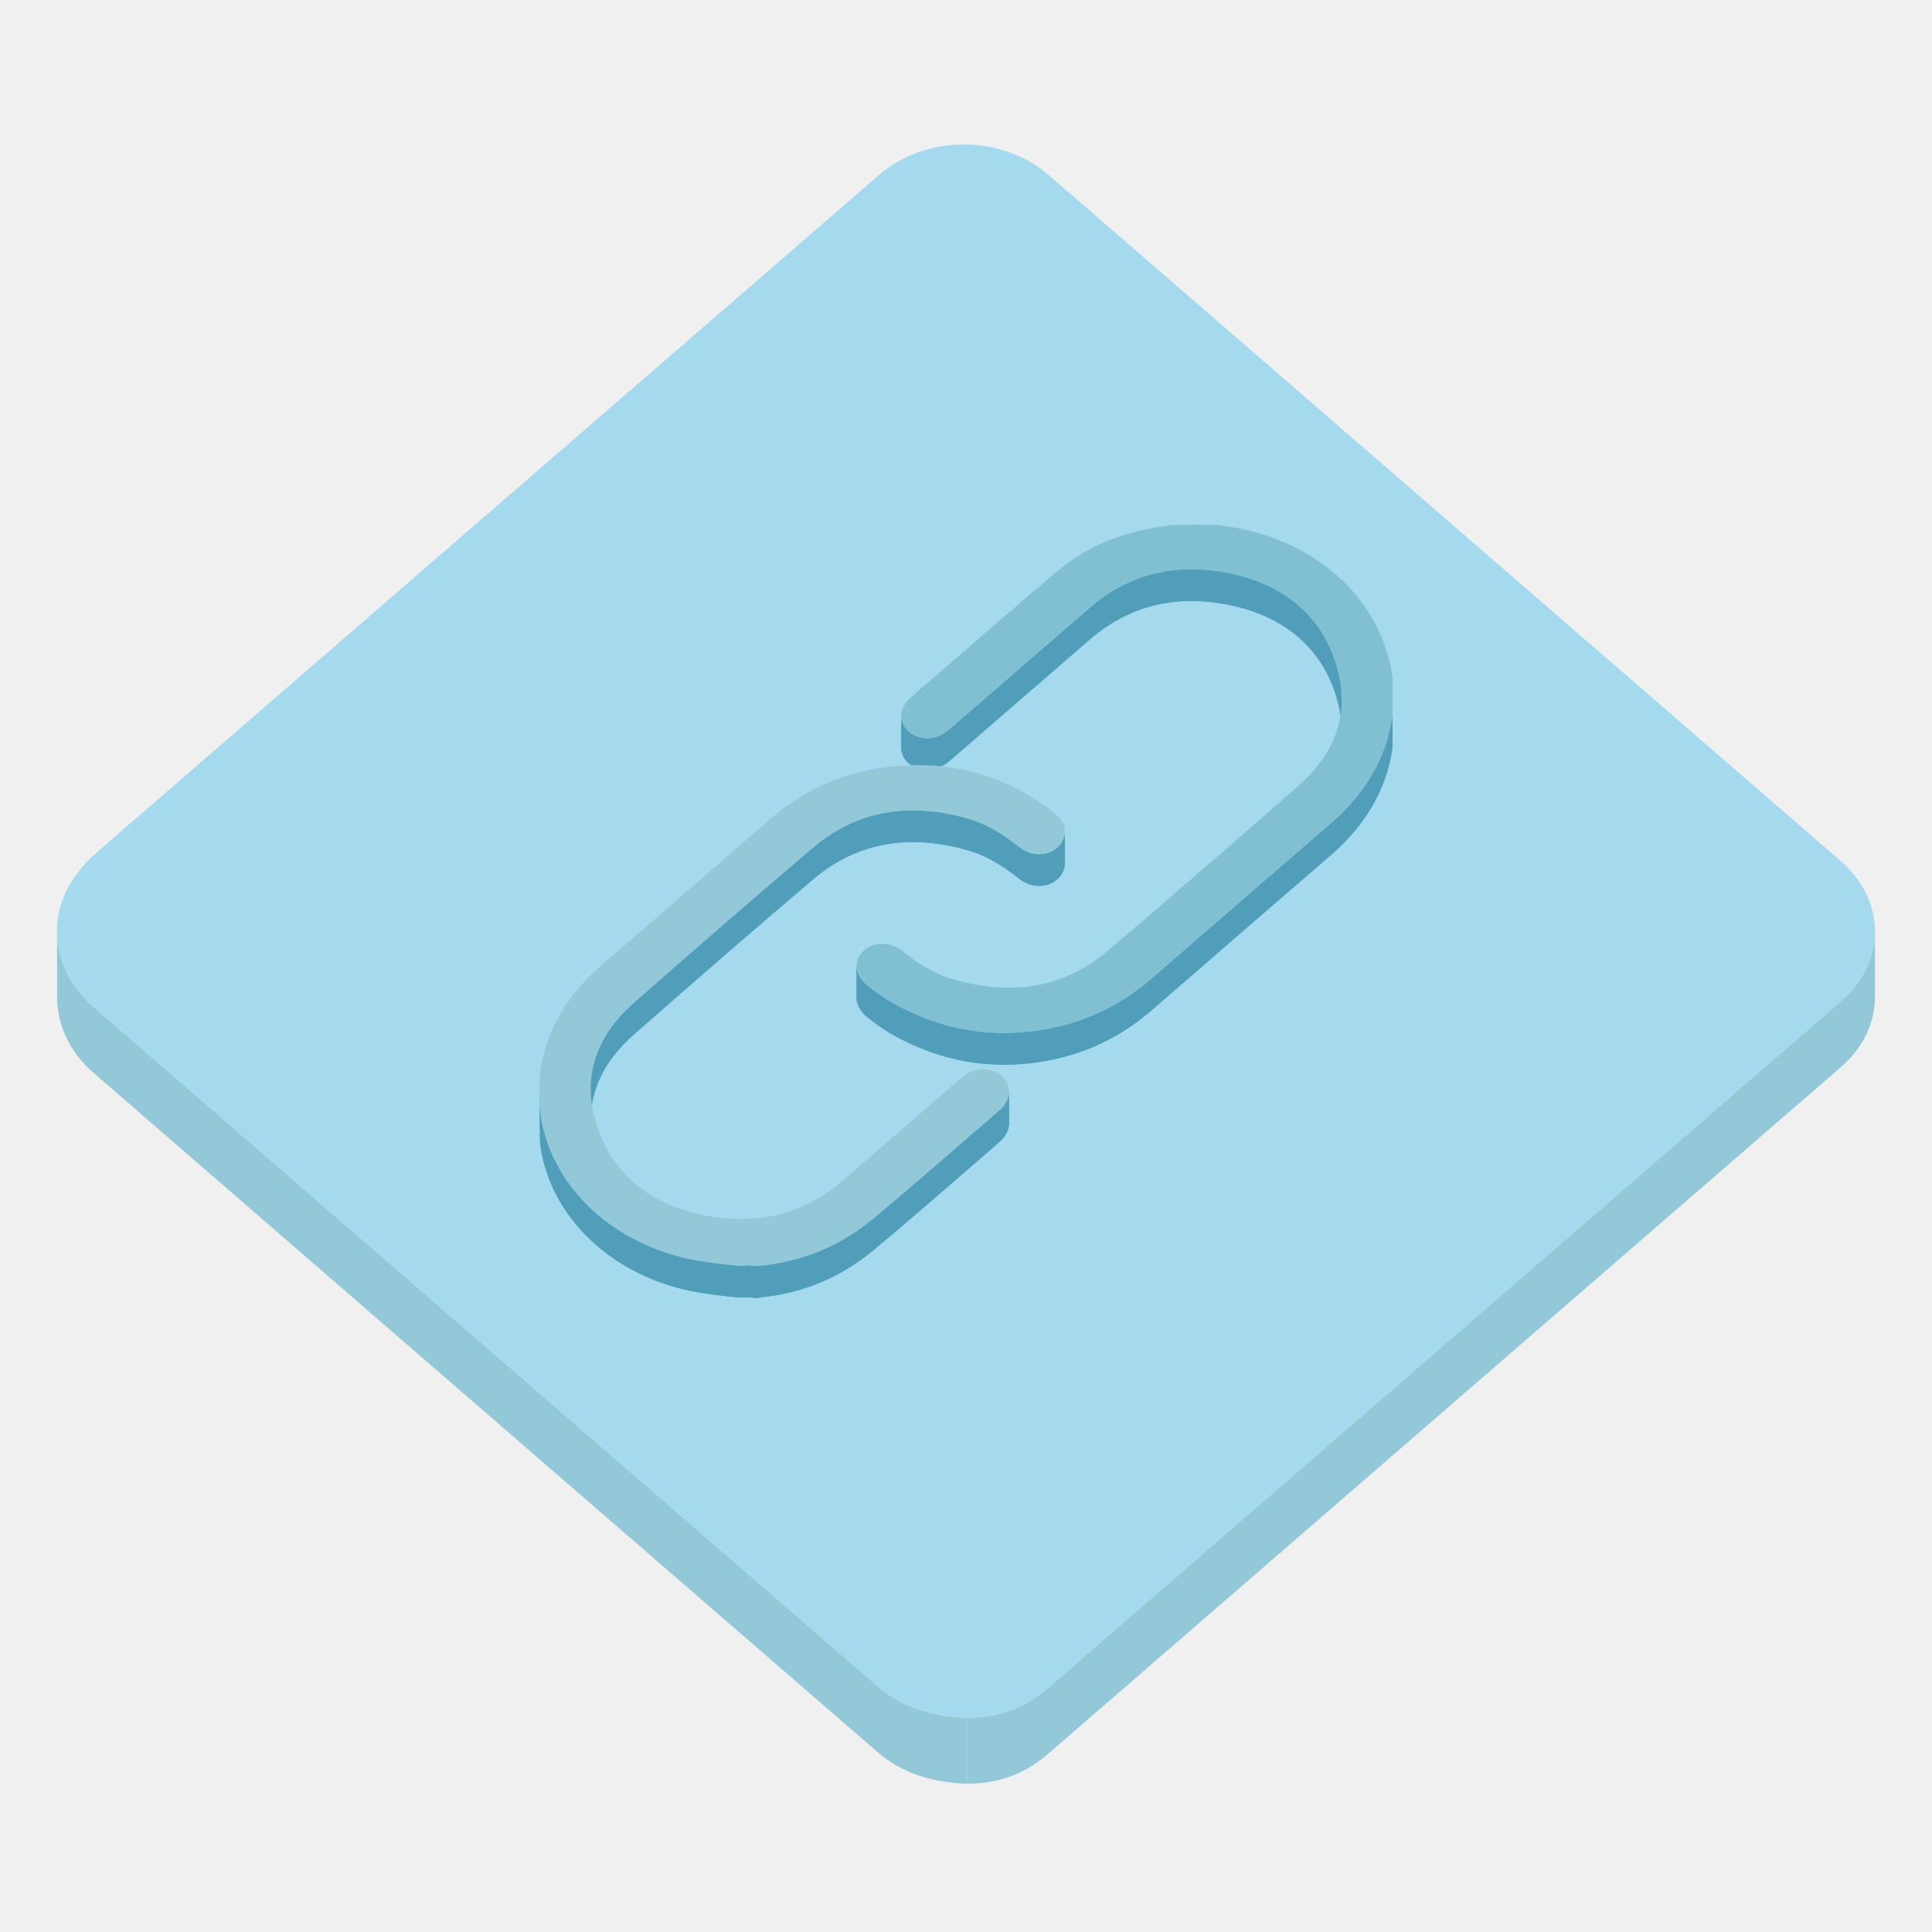
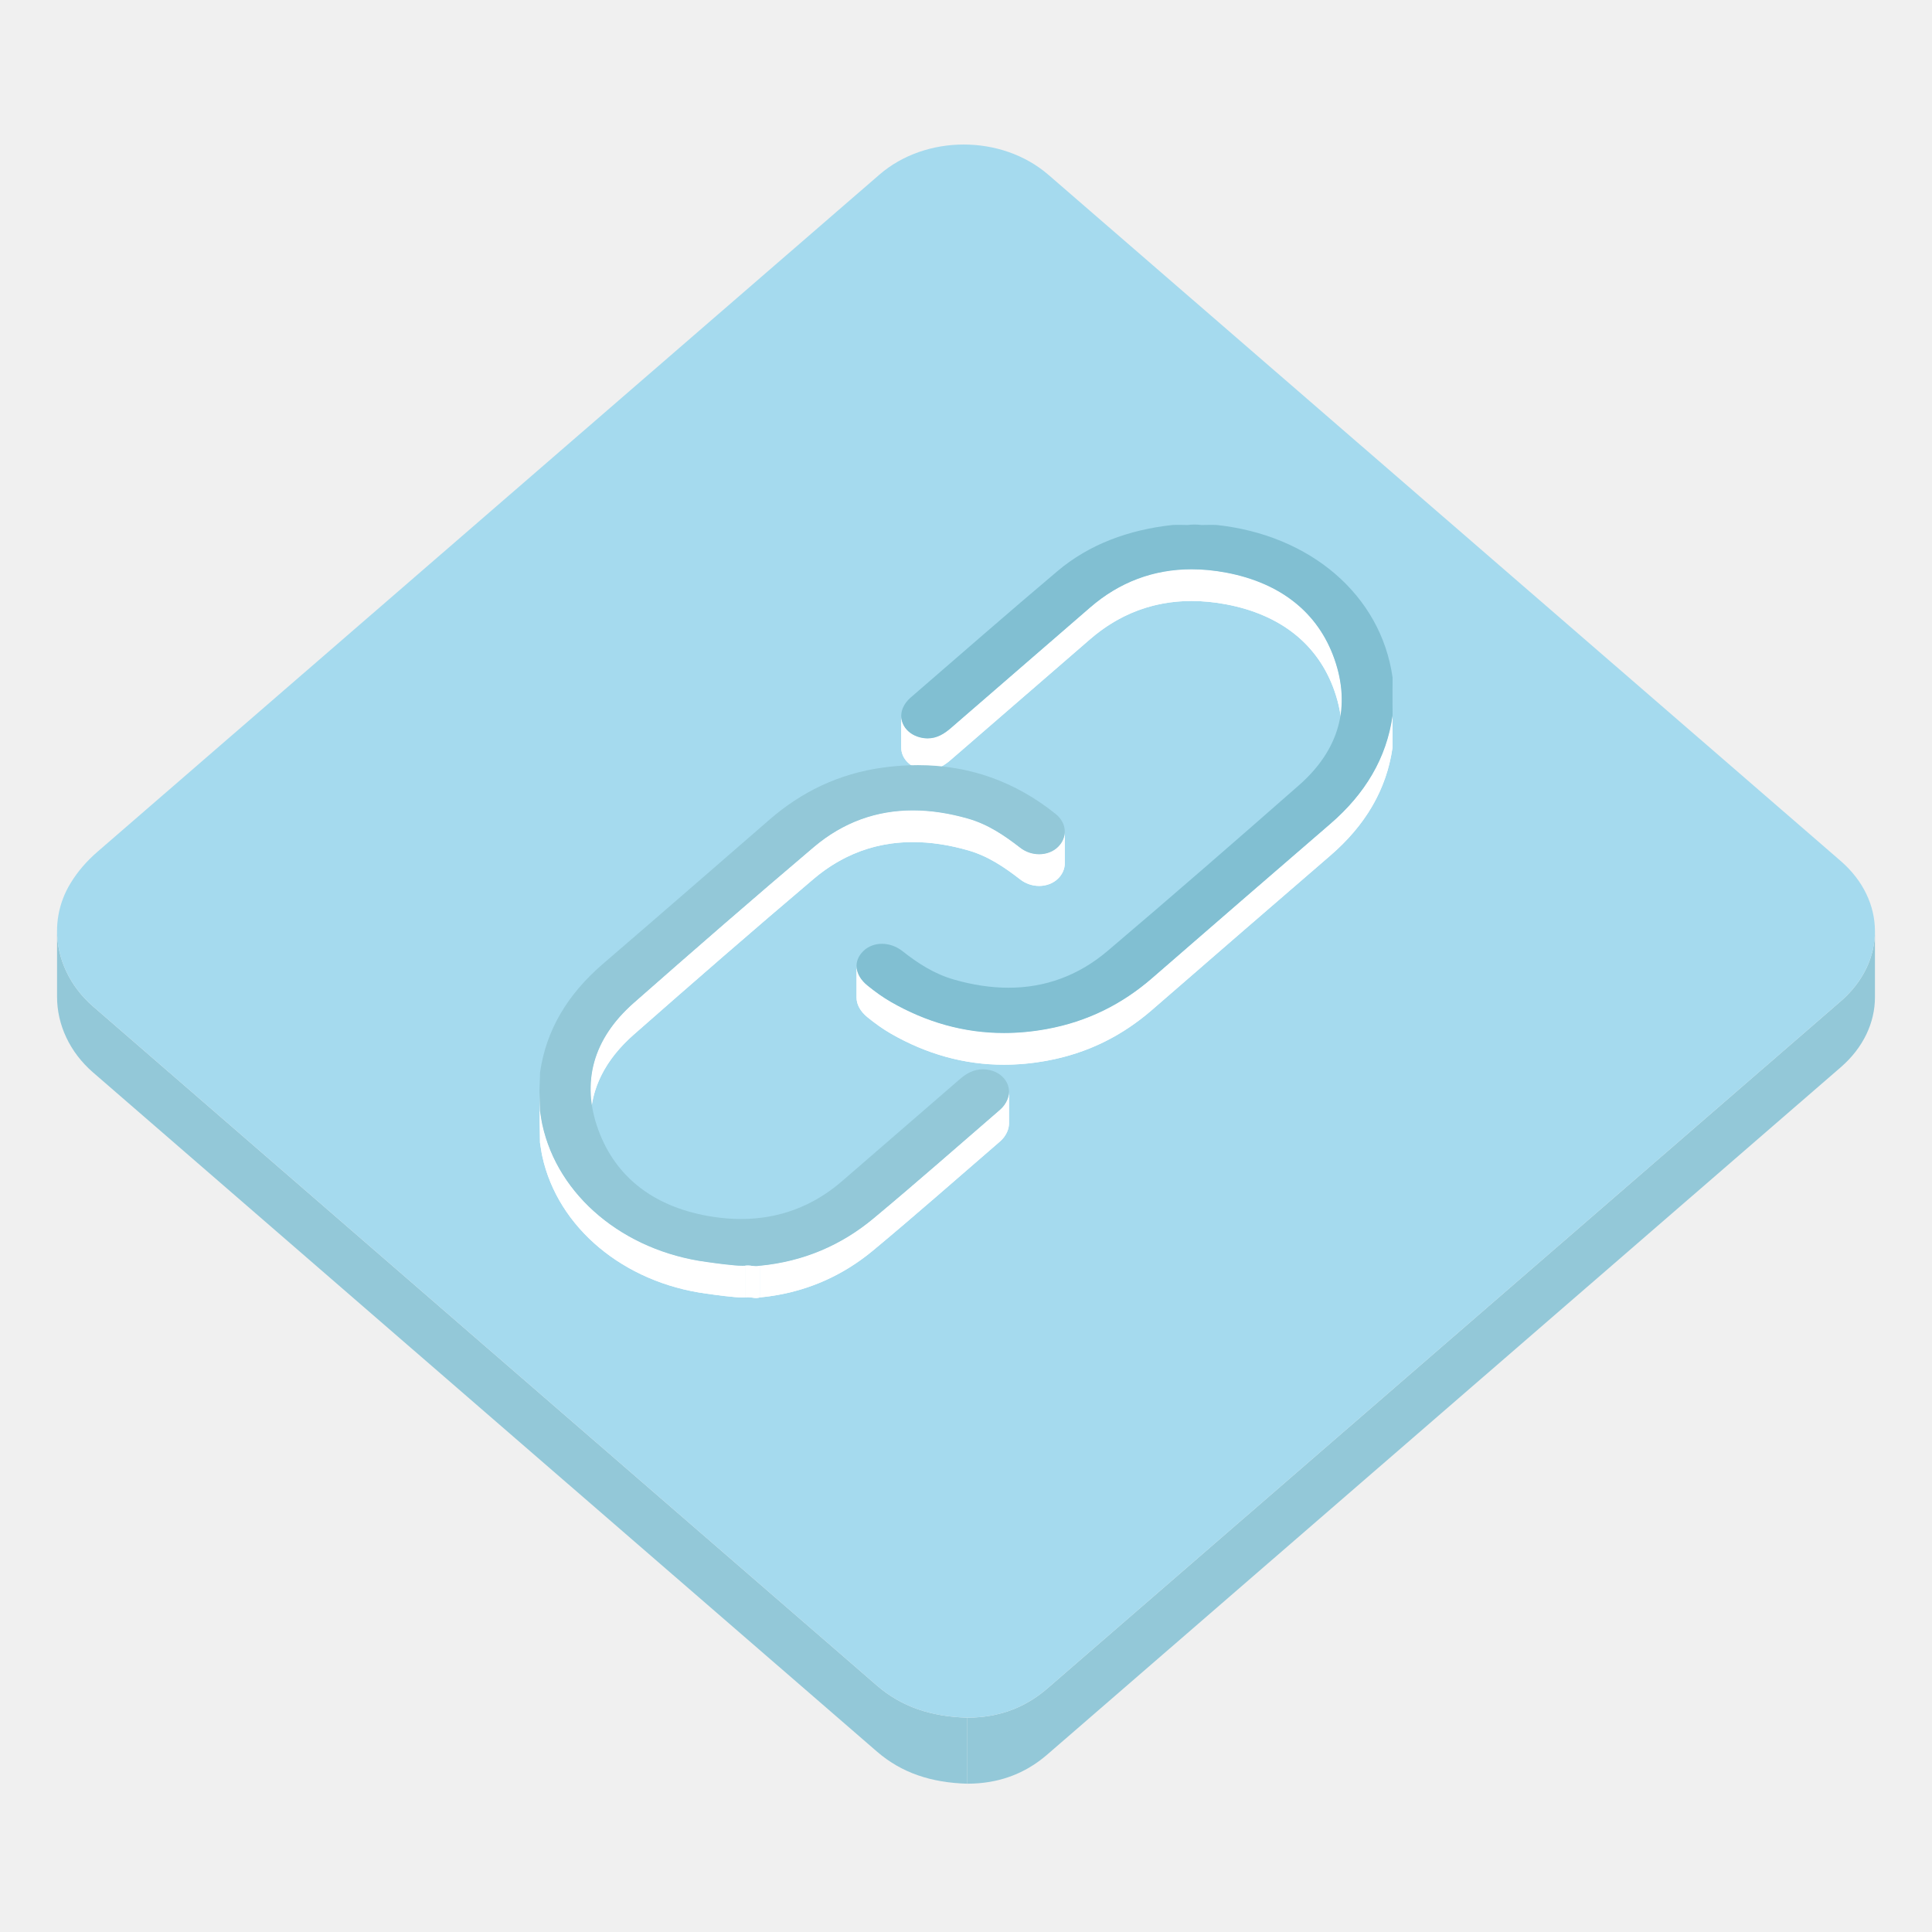
<svg xmlns="http://www.w3.org/2000/svg" width="800px" height="800px" viewBox="0 0 1024 1024" class="icon" version="1.1">
  <path d="M993.763 493.538v35c0 13.331-6.04 26.664-18.135 37.137-140.15 121.422-280.35 242.795-420.49 364.219-11.814 10.237-25.813 15.501-42.454 15.501v-35c16.643 0 30.64-5.264 42.454-15.501 140.141-121.424 280.336-242.802 420.49-364.217 12.095-10.475 18.135-23.803 18.135-37.139z" fill="#93C8D8" />
  <path d="M30.239 528.367v-3.5-1.75-3.5-3.5-1.75-3.5-3.5-1.75-3.5-3.5-1.75-3.5c0 14.707 6.701 29.313 19.037 40.019 138.449 120.064 277.049 239.996 415.562 360.02 13.002 11.26 28.74 16.466 47.852 16.994v35c-19.108-0.528-34.85-5.734-47.852-16.994C326.325 808.382 187.725 688.45 49.276 568.386c-12.337-10.705-19.037-25.312-19.037-40.019z" fill="#93C8D8" />
  <path d="M510.786 76.601c16.263 0 32.546 5.362 44.946 16.097 139.95 121.188 279.901 242.376 419.819 363.586 24.241 20.995 24.295 53.413 0.079 74.397-140.15 121.42-280.35 242.796-420.489 364.217-11.815 10.239-25.813 15.502-42.452 15.502-19.109-0.528-34.852-5.734-47.854-16.994-138.511-120.024-277.111-239.956-415.56-360.02-19.581-16.988-24.96-43.81-11.895-65.251 3.919-6.438 8.669-11.829 14.465-16.849C189.954 331.734 328.024 212.152 466.107 92.567c12.296-10.64 28.478-15.966 44.679-15.966z" fill="#A5DAEE" />
-   <path d="M738.095 361.3v16.8c-0.01 1.553-0.022 3.106-0.03 4.669v-16.8c0.009-1.562 0.02-3.115 0.03-4.669z" fill="#519EBB" />
-   <path d="M738.095 361.3v16.8c-0.01 1.553-0.022 3.106-0.03 4.669v-16.8c0.009-1.562 0.02-3.115 0.03-4.669" fill="#519EBB" />
-   <path d="M738.095 376.995v16.8c0 0.759 0 1.519-0.01 2.278v-16.8c0.01-0.759 0.01-1.519 0.01-2.278z" fill="#519EBB" />
-   <path d="M738.095 376.995v16.8c0 0.759 0 1.519-0.01 2.278v-16.8c0.01-0.759 0.01-1.519 0.01-2.278" fill="#519EBB" />
-   <path d="M711.145 370.807v16.8c0-6.96-1.302-14.148-3.886-21.511-8.577-24.451-28.345-40.27-57.244-45.76-6.31-1.197-12.466-1.798-18.446-1.798-20.075-0.001-38.19 6.747-53.756 20.234-24.595 21.308-49.209 42.6-73.805 63.908-3.601 3.125-7.48 5.482-12.317 5.482-1.271 0-2.607-0.161-4.023-0.517-6.136-1.531-9.997-6.253-9.997-11.407v-16.8c0 5.153 3.861 9.877 9.997 11.407 1.415 0.354 2.752 0.517 4.023 0.517 4.838 0 8.717-2.358 12.317-5.482 24.596-21.309 49.21-42.6 73.805-63.909 15.565-13.487 33.682-20.235 53.756-20.234 5.979 0 12.137 0.6 18.446 1.798 28.899 5.491 48.667 21.31 57.244 45.761 2.584 7.362 3.886 14.552 3.886 21.511z" fill="#519EBB" />
-   <path d="M711.145 370.807v16.8c0-6.96-1.302-14.148-3.886-21.511-8.577-24.451-28.345-40.27-57.244-45.76-6.31-1.197-12.466-1.798-18.446-1.798-3.922 0-7.768 0.258-11.534 0.773v-16.8a84.904 84.904 0 0 1 11.534-0.773c5.979 0 12.137 0.6 18.446 1.798 28.899 5.491 48.667 21.31 57.244 45.761 2.584 7.361 3.886 14.551 3.886 21.51M620.034 302.511v16.8a78.557 78.557 0 0 0-16.527 4.098v-16.8a78.496 78.496 0 0 1 16.527-4.098M603.507 306.608v16.8a79.735 79.735 0 0 0-15.433 7.679v-16.8a79.735 79.735 0 0 1 15.433-7.679M588.074 314.288v16.8a88.428 88.428 0 0 0-10.262 7.685c-24.595 21.308-49.209 42.6-73.805 63.908-1.165 1.011-2.357 1.94-3.604 2.737v-16.8c1.247-0.796 2.439-1.726 3.604-2.737 24.596-21.309 49.21-42.6 73.805-63.909a88.333 88.333 0 0 1 10.262-7.684M500.402 388.618v16.8c-1.158 0.741-2.358 1.364-3.626 1.829v-16.799c1.268-0.464 2.47-1.09 3.626-1.83M496.776 390.449v16.799c-0.997 0.368-2.036 0.636-3.121 0.785v-16.8a14.942 14.942 0 0 0 3.121-0.784M493.655 391.233v16.8c-0.639 0.088-1.293 0.131-1.966 0.131-1.271 0-2.607-0.161-4.023-0.517-6.136-1.531-9.999-6.253-9.999-11.407v-16.8c0 5.153 3.862 9.877 9.999 11.407 1.415 0.355 2.752 0.517 4.023 0.517 0.673 0 1.328-0.044 1.966-0.131" fill="#519EBB" />
-   <path d="M453.99 528.751v-16.799c0 3.597 1.96 7.292 5.776 10.389 3.921 3.195 8.042 6.181 12.518 8.755 18.721 10.724 38.623 16.423 59.862 16.423 7.293 0 14.747-0.67 22.362-2.044 21.984-3.963 40.421-13.383 56.176-27.071 31.418-27.28 62.856-54.549 94.399-81.725 18.496-15.95 29.837-34.892 33.002-57.405v16.8c-3.166 22.514-14.506 41.456-33.002 57.405-31.541 27.176-62.979 54.446-94.399 81.725-15.755 13.688-34.191 23.108-56.176 27.071-7.614 1.372-15.069 2.044-22.362 2.044-21.237 0-41.141-5.699-59.862-16.422-4.476-2.575-8.597-5.561-12.518-8.756-3.815-3.097-5.776-6.792-5.776-10.39z" fill="#519EBB" />
-   <path d="M738.085 379.273v16.8c-2.372 16.867-9.331 31.729-20.452 44.829v-16.8c11.121-13.1 18.08-27.962 20.452-44.829M717.633 424.103v16.8c-3.723 4.387-7.91 8.575-12.551 12.575-31.541 27.176-62.979 54.446-94.398 81.725-4.577 3.976-9.378 7.592-14.43 10.817v-16.8c5.051-3.226 9.853-6.842 14.43-10.817 31.418-27.28 62.856-54.549 94.398-81.725 4.638-4 8.828-8.188 12.551-12.575" fill="#519EBB" />
-   <path d="M596.256 529.221v16.8a113.2 113.2 0 0 1-21.968 10.91v-16.8a113.314 113.314 0 0 0 21.968-10.91M574.286 540.131v16.8c-6.26 2.301-12.842 4.095-19.779 5.344a132.47 132.47 0 0 1-5.579 0.885v-16.8c1.852-0.253 3.711-0.548 5.579-0.885 6.937-1.251 13.52-3.045 19.779-5.344M548.928 546.359v16.8a123.965 123.965 0 0 1-16.781 1.159c-21.237 0-41.141-5.699-59.862-16.421-4.476-2.576-8.597-5.562-12.518-8.757-3.816-3.097-5.776-6.792-5.776-10.39v-16.799c0 3.597 1.96 7.292 5.776 10.389 3.921 3.195 8.042 6.181 12.518 8.755 18.721 10.724 38.623 16.423 59.862 16.423 5.502 0.001 11.096-0.382 16.781-1.159" fill="#519EBB" />
+   <path d="M738.095 361.3v16.8c-0.01 1.553-0.022 3.106-0.03 4.669v-16.8c0.009-1.562 0.02-3.115 0.03-4.669z" fill="#ffffff" />
+   <path d="M738.095 361.3v16.8c-0.01 1.553-0.022 3.106-0.03 4.669v-16.8c0.009-1.562 0.02-3.115 0.03-4.669" fill="#ffffff" />
+   <path d="M738.095 376.995v16.8c0 0.759 0 1.519-0.01 2.278v-16.8c0.01-0.759 0.01-1.519 0.01-2.278z" fill="#ffffff" />
+   <path d="M738.095 376.995v16.8c0 0.759 0 1.519-0.01 2.278v-16.8c0.01-0.759 0.01-1.519 0.01-2.278" fill="#ffffff" />
+   <path d="M711.145 370.807v16.8c0-6.96-1.302-14.148-3.886-21.511-8.577-24.451-28.345-40.27-57.244-45.76-6.31-1.197-12.466-1.798-18.446-1.798-20.075-0.001-38.19 6.747-53.756 20.234-24.595 21.308-49.209 42.6-73.805 63.908-3.601 3.125-7.48 5.482-12.317 5.482-1.271 0-2.607-0.161-4.023-0.517-6.136-1.531-9.997-6.253-9.997-11.407v-16.8c0 5.153 3.861 9.877 9.997 11.407 1.415 0.354 2.752 0.517 4.023 0.517 4.838 0 8.717-2.358 12.317-5.482 24.596-21.309 49.21-42.6 73.805-63.909 15.565-13.487 33.682-20.235 53.756-20.234 5.979 0 12.137 0.6 18.446 1.798 28.899 5.491 48.667 21.31 57.244 45.761 2.584 7.362 3.886 14.552 3.886 21.511z" fill="#ffffff" />
+   <path d="M711.145 370.807v16.8c0-6.96-1.302-14.148-3.886-21.511-8.577-24.451-28.345-40.27-57.244-45.76-6.31-1.197-12.466-1.798-18.446-1.798-3.922 0-7.768 0.258-11.534 0.773v-16.8a84.904 84.904 0 0 1 11.534-0.773c5.979 0 12.137 0.6 18.446 1.798 28.899 5.491 48.667 21.31 57.244 45.761 2.584 7.361 3.886 14.551 3.886 21.51M620.034 302.511v16.8a78.557 78.557 0 0 0-16.527 4.098v-16.8a78.496 78.496 0 0 1 16.527-4.098M603.507 306.608v16.8a79.735 79.735 0 0 0-15.433 7.679v-16.8a79.735 79.735 0 0 1 15.433-7.679M588.074 314.288v16.8a88.428 88.428 0 0 0-10.262 7.685c-24.595 21.308-49.209 42.6-73.805 63.908-1.165 1.011-2.357 1.94-3.604 2.737v-16.8c1.247-0.796 2.439-1.726 3.604-2.737 24.596-21.309 49.21-42.6 73.805-63.909a88.333 88.333 0 0 1 10.262-7.684M500.402 388.618v16.8c-1.158 0.741-2.358 1.364-3.626 1.829v-16.799c1.268-0.464 2.47-1.09 3.626-1.83M496.776 390.449v16.799c-0.997 0.368-2.036 0.636-3.121 0.785v-16.8a14.942 14.942 0 0 0 3.121-0.784M493.655 391.233v16.8c-0.639 0.088-1.293 0.131-1.966 0.131-1.271 0-2.607-0.161-4.023-0.517-6.136-1.531-9.999-6.253-9.999-11.407v-16.8c0 5.153 3.862 9.877 9.999 11.407 1.415 0.355 2.752 0.517 4.023 0.517 0.673 0 1.328-0.044 1.966-0.131" fill="#ffffff" />
+   <path d="M453.99 528.751v-16.799c0 3.597 1.96 7.292 5.776 10.389 3.921 3.195 8.042 6.181 12.518 8.755 18.721 10.724 38.623 16.423 59.862 16.423 7.293 0 14.747-0.67 22.362-2.044 21.984-3.963 40.421-13.383 56.176-27.071 31.418-27.28 62.856-54.549 94.399-81.725 18.496-15.95 29.837-34.892 33.002-57.405v16.8c-3.166 22.514-14.506 41.456-33.002 57.405-31.541 27.176-62.979 54.446-94.399 81.725-15.755 13.688-34.191 23.108-56.176 27.071-7.614 1.372-15.069 2.044-22.362 2.044-21.237 0-41.141-5.699-59.862-16.422-4.476-2.575-8.597-5.561-12.518-8.756-3.815-3.097-5.776-6.792-5.776-10.39z" fill="#ffffff" />
+   <path d="M738.085 379.273v16.8c-2.372 16.867-9.331 31.729-20.452 44.829v-16.8c11.121-13.1 18.08-27.962 20.452-44.829M717.633 424.103v16.8c-3.723 4.387-7.91 8.575-12.551 12.575-31.541 27.176-62.979 54.446-94.398 81.725-4.577 3.976-9.378 7.592-14.43 10.817v-16.8c5.051-3.226 9.853-6.842 14.43-10.817 31.418-27.28 62.856-54.549 94.398-81.725 4.638-4 8.828-8.188 12.551-12.575" fill="#ffffff" />
+   <path d="M596.256 529.221v16.8a113.2 113.2 0 0 1-21.968 10.91v-16.8a113.314 113.314 0 0 0 21.968-10.91M574.286 540.131v16.8c-6.26 2.301-12.842 4.095-19.779 5.344a132.47 132.47 0 0 1-5.579 0.885v-16.8c1.852-0.253 3.711-0.548 5.579-0.885 6.937-1.251 13.52-3.045 19.779-5.344M548.928 546.359v16.8a123.965 123.965 0 0 1-16.781 1.159c-21.237 0-41.141-5.699-59.862-16.421-4.476-2.576-8.597-5.562-12.518-8.757-3.816-3.097-5.776-6.792-5.776-10.39v-16.799c0 3.597 1.96 7.292 5.776 10.389 3.921 3.195 8.042 6.181 12.518 8.755 18.721 10.724 38.623 16.423 59.862 16.423 5.502 0.001 11.096-0.382 16.781-1.159" fill="#ffffff" />
  <path d="M633.146 278.024c1.21 0 2.418 0.08 3.625 0.238 1.209-0.017 2.419-0.034 3.628-0.053 0.868-0.007 1.744-0.007 2.611-0.007 0.604 0.017 1.198 0.034 1.805 0.043 49.562 5.289 87.03 36.987 93.271 80.773 0 0.759 0 1.519 0.01 2.279-0.01 1.553-0.021 3.107-0.03 4.669v6.364c0.011 1.554 0.021 3.107 0.03 4.662 0 0.759 0 1.519-0.01 2.278-3.165 22.513-14.506 41.456-33.003 57.405-31.541 27.176-62.979 54.446-94.398 81.725-15.756 13.688-34.192 23.108-56.177 27.072-7.613 1.371-15.068 2.044-22.361 2.044-21.238 0-41.142-5.7-59.862-16.422-4.476-2.575-8.597-5.562-12.518-8.757-6.776-5.498-7.701-12.882-2.189-18.261 2.602-2.537 6.14-3.837 9.87-3.837 3.714 0 7.616 1.291 10.965 3.941 8.125 6.426 16.824 12.048 27.338 15.05 9.915 2.833 19.527 4.289 28.782 4.289 19.264 0 36.97-6.302 52.623-19.599 34.111-28.973 67.829-58.297 101.364-87.767 21.501-18.89 27.51-41.867 18.739-66.859-8.578-24.451-28.344-40.27-57.244-45.761-6.31-1.197-12.466-1.798-18.446-1.798-20.076-0.001-38.191 6.747-53.757 20.234-24.594 21.309-49.209 42.6-73.805 63.909-3.601 3.125-7.479 5.482-12.317 5.482-1.271 0-2.607-0.161-4.023-0.517-7.803-1.947-11.923-9.052-9.111-15.642 0.896-2.096 2.297-3.92 4.102-5.484 25.905-22.374 51.621-44.905 77.817-67.006 16.874-14.247 37.649-21.876 60.953-24.461 0.595-0.016 1.199-0.035 1.804-0.052h2.611c1.199 0.027 2.409 0.044 3.619 0.06a29.583 29.583 0 0 1 3.684-0.234z" fill="#81BFD2" />
-   <path d="M564.355 440.751v16.8c0 2.878-1.179 5.738-3.52 8.07-2.595 2.587-6.262 3.94-10.065 3.94a16.4 16.4 0 0 1-10.032-3.441c-8.298-6.436-16.966-12.362-27.61-15.418-10.071-2.889-19.848-4.383-29.263-4.383-19.21 0-36.924 6.218-52.596 19.501-32.114 27.219-63.826 54.797-95.346 82.528-15.211 13.391-22.879 28.793-22.879 45.53v-16.8c0-16.735 7.669-32.139 22.879-45.53 31.521-27.733 63.232-55.309 95.346-82.529 15.673-13.283 33.385-19.501 52.596-19.501 9.417 0 19.192 1.495 29.263 4.383 10.645 3.056 19.313 8.982 27.61 15.418a16.394 16.394 0 0 0 10.032 3.441c3.805 0 7.471-1.354 10.065-3.94 2.343-2.332 3.52-5.191 3.52-8.069z" fill="#519EBB" />
-   <path d="M564.355 440.751v16.8c0 0.217-0.007 0.438-0.021 0.657v-16.8c0.016-0.22 0.021-0.44 0.021-0.657" fill="#519EBB" />
-   <path d="M564.336 441.409v16.8c-0.145 2.326-1.061 4.612-2.741 6.591V448c1.68-1.98 2.596-4.267 2.741-6.591M561.595 448v16.8a12.87 12.87 0 0 1-2.888 2.528v-16.8a12.703 12.703 0 0 0 2.888-2.528M558.706 450.528v16.8c-0.833 0.531-1.725 0.97-2.659 1.314v-16.8a13.905 13.905 0 0 0 2.659-1.314M556.047 451.842v16.8a14.958 14.958 0 0 1-3.138 0.775v-16.8a15.145 15.145 0 0 0 3.138-0.775M552.909 452.617v16.8c-0.703 0.096-1.418 0.145-2.137 0.145a16.403 16.403 0 0 1-10.033-3.441c-8.297-6.436-16.965-12.362-27.61-15.418-10.07-2.889-19.847-4.383-29.263-4.383-3.874 0-7.684 0.251-11.43 0.764v-16.8a84.152 84.152 0 0 1 11.43-0.764c9.417 0 19.192 1.495 29.263 4.383 10.646 3.056 19.313 8.982 27.61 15.418a16.396 16.396 0 0 0 10.033 3.441c0.719 0 1.434-0.05 2.137-0.145" fill="#519EBB" />
-   <path d="M472.437 430.283v16.8a77.606 77.606 0 0 0-16.304 4.044v-16.8a77.714 77.714 0 0 1 16.304-4.044M456.133 434.327v16.8c-5.265 1.936-10.373 4.467-15.305 7.618v-16.8c4.935-3.151 10.04-5.682 15.305-7.618M440.828 441.946v16.8a88.621 88.621 0 0 0-9.559 7.075c-32.114 27.219-63.826 54.797-95.346 82.528-3.18 2.801-6.032 5.689-8.551 8.659v-16.801c2.52-2.969 5.371-5.858 8.551-8.658 31.521-27.733 63.232-55.309 95.346-82.529a88.744 88.744 0 0 1 9.559-7.074M327.371 540.207v16.8c-8.742 10.301-13.501 21.59-14.23 33.601v-16.801c0.729-12.011 5.488-23.298 14.23-33.6" fill="#519EBB" />
-   <path d="M313.141 573.807v16.801a54.602 54.602 0 0 0-0.098 3.271v-16.8c0-1.097 0.034-2.187 0.098-3.272" fill="#519EBB" />
-   <path d="M286.208 588.8v16.8l-0.303-10.746v-16.8z" fill="#519EBB" />
-   <path d="M394.981 670.839v16.8a41.21 41.21 0 0 1-1.504 0.027c-2.737 0-5.076-0.268-9.514-0.75-2.731-0.297-6.573-0.856-9.495-1.25-43.958-5.893-78.806-35.014-87.031-72.796-0.525-2.4-0.827-4.844-1.23-7.27v-16.8c0.403 2.426 0.706 4.87 1.23 7.27 8.225 37.782 43.073 66.903 87.031 72.796 2.922 0.393 6.765 0.953 9.495 1.25 4.437 0.482 6.777 0.75 9.514 0.75 0.485-0.001 0.982-0.01 1.504-0.027z" fill="#519EBB" />
-   <path d="M394.981 670.839v16.8a41.21 41.21 0 0 1-1.504 0.027c-2.737 0-5.076-0.268-9.514-0.75-2.731-0.297-6.573-0.856-9.495-1.25-43.958-5.893-78.806-35.014-87.031-72.796-0.525-2.4-0.827-4.844-1.23-7.27v-16.8c0.403 2.426 0.706 4.87 1.23 7.27 8.225 37.782 43.073 66.903 87.031 72.796 2.922 0.393 6.765 0.953 9.495 1.25 4.437 0.482 6.777 0.75 9.514 0.75 0.485-0.001 0.982-0.01 1.504-0.027" fill="#519EBB" />
-   <path d="M534.792 578.563v16.8c0 1.37-0.269 2.777-0.839 4.179-0.865 2.12-2.208 3.97-4.012 5.524-22.316 19.249-44.371 38.733-67.092 57.621-16.874 14.022-36.812 22.718-60.037 24.978v-16.8c23.224-2.26 43.163-10.955 60.037-24.978 22.721-18.888 44.775-38.373 67.092-57.621 1.804-1.555 3.146-3.406 4.012-5.525 0.57-1.401 0.839-2.809 0.839-4.178z" fill="#519EBB" />
-   <path d="M534.792 578.563v16.8c0 0.216-0.007 0.435-0.021 0.652v-16.8c0.014-0.218 0.021-0.436 0.021-0.652M534.771 579.216v16.8a11.167 11.167 0 0 1-0.817 3.527 14.222 14.222 0 0 1-2.331 3.836v-16.8a14.222 14.222 0 0 0 2.331-3.836c0.479-1.181 0.745-2.365 0.817-3.527" fill="#519EBB" />
-   <path d="M531.623 586.578v16.8a14.952 14.952 0 0 1-1.68 1.688c-22.317 19.249-44.371 38.733-67.091 57.621a113.662 113.662 0 0 1-11.482 8.403v-16.8c3.975-2.539 7.8-5.344 11.482-8.403 22.72-18.888 44.774-38.373 67.091-57.621a15.12 15.12 0 0 0 1.68-1.688M451.369 654.292v16.8a106.713 106.713 0 0 1-20.734 10.299v-16.8a106.94 106.94 0 0 0 20.734-10.299" fill="#519EBB" />
-   <path d="M430.636 664.591v16.8c-7.331 2.693-15.069 4.623-23.227 5.738v-16.8c8.158-1.115 15.896-3.045 23.227-5.738M407.409 670.329v16.8c-1.516 0.207-3.047 0.386-4.595 0.537v-16.8a123.27 123.27 0 0 0 4.595-0.537" fill="#519EBB" />
+   <path d="M564.355 440.751v16.8c0 2.878-1.179 5.738-3.52 8.07-2.595 2.587-6.262 3.94-10.065 3.94a16.4 16.4 0 0 1-10.032-3.441c-8.298-6.436-16.966-12.362-27.61-15.418-10.071-2.889-19.848-4.383-29.263-4.383-19.21 0-36.924 6.218-52.596 19.501-32.114 27.219-63.826 54.797-95.346 82.528-15.211 13.391-22.879 28.793-22.879 45.53v-16.8c0-16.735 7.669-32.139 22.879-45.53 31.521-27.733 63.232-55.309 95.346-82.529 15.673-13.283 33.385-19.501 52.596-19.501 9.417 0 19.192 1.495 29.263 4.383 10.645 3.056 19.313 8.982 27.61 15.418a16.394 16.394 0 0 0 10.032 3.441c3.805 0 7.471-1.354 10.065-3.94 2.343-2.332 3.52-5.191 3.52-8.069z" fill="#ffffff" />
+   <path d="M564.355 440.751v16.8c0 0.217-0.007 0.438-0.021 0.657v-16.8c0.016-0.22 0.021-0.44 0.021-0.657" fill="#ffffff" />
+   <path d="M564.336 441.409v16.8c-0.145 2.326-1.061 4.612-2.741 6.591V448c1.68-1.98 2.596-4.267 2.741-6.591M561.595 448v16.8a12.87 12.87 0 0 1-2.888 2.528v-16.8a12.703 12.703 0 0 0 2.888-2.528M558.706 450.528v16.8c-0.833 0.531-1.725 0.97-2.659 1.314v-16.8a13.905 13.905 0 0 0 2.659-1.314M556.047 451.842v16.8a14.958 14.958 0 0 1-3.138 0.775v-16.8a15.145 15.145 0 0 0 3.138-0.775M552.909 452.617v16.8c-0.703 0.096-1.418 0.145-2.137 0.145a16.403 16.403 0 0 1-10.033-3.441c-8.297-6.436-16.965-12.362-27.61-15.418-10.07-2.889-19.847-4.383-29.263-4.383-3.874 0-7.684 0.251-11.43 0.764v-16.8a84.152 84.152 0 0 1 11.43-0.764c9.417 0 19.192 1.495 29.263 4.383 10.646 3.056 19.313 8.982 27.61 15.418a16.396 16.396 0 0 0 10.033 3.441c0.719 0 1.434-0.05 2.137-0.145" fill="#ffffff" />
+   <path d="M472.437 430.283v16.8a77.606 77.606 0 0 0-16.304 4.044v-16.8a77.714 77.714 0 0 1 16.304-4.044M456.133 434.327v16.8c-5.265 1.936-10.373 4.467-15.305 7.618v-16.8c4.935-3.151 10.04-5.682 15.305-7.618M440.828 441.946v16.8a88.621 88.621 0 0 0-9.559 7.075c-32.114 27.219-63.826 54.797-95.346 82.528-3.18 2.801-6.032 5.689-8.551 8.659v-16.801c2.52-2.969 5.371-5.858 8.551-8.658 31.521-27.733 63.232-55.309 95.346-82.529a88.744 88.744 0 0 1 9.559-7.074M327.371 540.207v16.8c-8.742 10.301-13.501 21.59-14.23 33.601v-16.801c0.729-12.011 5.488-23.298 14.23-33.6" fill="#ffffff" />
+   <path d="M313.141 573.807v16.801a54.602 54.602 0 0 0-0.098 3.271v-16.8c0-1.097 0.034-2.187 0.098-3.272" fill="#ffffff" />
+   <path d="M286.208 588.8v16.8l-0.303-10.746v-16.8z" fill="#ffffff" />
+   <path d="M394.981 670.839v16.8a41.21 41.21 0 0 1-1.504 0.027c-2.737 0-5.076-0.268-9.514-0.75-2.731-0.297-6.573-0.856-9.495-1.25-43.958-5.893-78.806-35.014-87.031-72.796-0.525-2.4-0.827-4.844-1.23-7.27v-16.8c0.403 2.426 0.706 4.87 1.23 7.27 8.225 37.782 43.073 66.903 87.031 72.796 2.922 0.393 6.765 0.953 9.495 1.25 4.437 0.482 6.777 0.75 9.514 0.75 0.485-0.001 0.982-0.01 1.504-0.027z" fill="#ffffff" />
+   <path d="M394.981 670.839v16.8a41.21 41.21 0 0 1-1.504 0.027c-2.737 0-5.076-0.268-9.514-0.75-2.731-0.297-6.573-0.856-9.495-1.25-43.958-5.893-78.806-35.014-87.031-72.796-0.525-2.4-0.827-4.844-1.23-7.27v-16.8c0.403 2.426 0.706 4.87 1.23 7.27 8.225 37.782 43.073 66.903 87.031 72.796 2.922 0.393 6.765 0.953 9.495 1.25 4.437 0.482 6.777 0.75 9.514 0.75 0.485-0.001 0.982-0.01 1.504-0.027" fill="#ffffff" />
+   <path d="M534.792 578.563v16.8c0 1.37-0.269 2.777-0.839 4.179-0.865 2.12-2.208 3.97-4.012 5.524-22.316 19.249-44.371 38.733-67.092 57.621-16.874 14.022-36.812 22.718-60.037 24.978v-16.8c23.224-2.26 43.163-10.955 60.037-24.978 22.721-18.888 44.775-38.373 67.092-57.621 1.804-1.555 3.146-3.406 4.012-5.525 0.57-1.401 0.839-2.809 0.839-4.178z" fill="#ffffff" />
+   <path d="M534.792 578.563v16.8c0 0.216-0.007 0.435-0.021 0.652v-16.8c0.014-0.218 0.021-0.436 0.021-0.652M534.771 579.216v16.8a11.167 11.167 0 0 1-0.817 3.527 14.222 14.222 0 0 1-2.331 3.836v-16.8a14.222 14.222 0 0 0 2.331-3.836c0.479-1.181 0.745-2.365 0.817-3.527" fill="#ffffff" />
+   <path d="M531.623 586.578v16.8a14.952 14.952 0 0 1-1.68 1.688c-22.317 19.249-44.371 38.733-67.091 57.621a113.662 113.662 0 0 1-11.482 8.403v-16.8c3.975-2.539 7.8-5.344 11.482-8.403 22.72-18.888 44.774-38.373 67.091-57.621a15.12 15.12 0 0 0 1.68-1.688M451.369 654.292v16.8a106.713 106.713 0 0 1-20.734 10.299v-16.8a106.94 106.94 0 0 0 20.734-10.299" fill="#ffffff" />
+   <path d="M430.636 664.591v16.8c-7.331 2.693-15.069 4.623-23.227 5.738v-16.8c8.158-1.115 15.896-3.045 23.227-5.738M407.409 670.329v16.8c-1.516 0.207-3.047 0.386-4.595 0.537v-16.8a123.27 123.27 0 0 0 4.595-0.537" fill="#ffffff" />
  <path d="M486.52 405.537c27.367-0.001 51.699 8.814 72.967 25.842 6.039 4.837 6.432 12.378 1.351 17.443-2.595 2.586-6.262 3.94-10.064 3.94a16.396 16.396 0 0 1-10.033-3.441c-8.297-6.436-16.965-12.362-27.61-15.418-10.07-2.889-19.847-4.383-29.263-4.383-19.21 0-36.924 6.218-52.596 19.501-32.115 27.22-63.826 54.797-95.345 82.529-21.571 18.989-27.973 42.027-18.851 67.167 9.285 25.569 30.169 41.545 60.873 46.223 5.042 0.77 9.974 1.152 14.781 1.152 20.156 0 38.176-6.732 53.542-20.025 20.796-18 41.612-36.002 62.386-54.028 3.489-3.03 7.317-5.268 12.217-5.268 0.662 0 1.343 0.041 2.047 0.127 8.819 1.056 14.001 8.555 11.037 15.844-0.865 2.121-2.207 3.971-4.012 5.525-22.316 19.247-44.37 38.732-67.09 57.621-16.875 14.022-36.813 22.718-60.039 24.976-0.831 0.231-1.494 0.313-2.099 0.313-0.674 0-1.273-0.101-1.943-0.197a15.033 15.033 0 0 0-2.395-0.204c-0.42 0-0.881 0.019-1.395 0.063-0.522 0.018-1.02 0.025-1.504 0.025-2.737 0-5.077-0.267-9.515-0.749-2.731-0.298-6.572-0.855-9.495-1.249-43.958-5.893-78.806-35.014-87.031-72.796-0.525-2.401-0.827-4.845-1.23-7.27l-0.302-10.748c0.019-0.793 0.283-7.176 0.291-7.961 0.01-0.516 0.01-1.03 0.021-1.546 3.205-22.653 14.707-41.641 33.345-57.666 29.556-25.412 58.947-50.973 88.362-76.515 16.803-14.578 36.631-24.364 60.218-27.558 6.265-0.848 12.395-1.269 18.374-1.269z" fill="#93C8D8" />
-   <path d="M402.813 670.865v16.8c-0.832 0.231-1.495 0.311-2.099 0.311-0.674 0-1.273-0.1-1.943-0.197a15.038 15.038 0 0 0-2.396-0.203c-0.419 0-0.88 0.018-1.395 0.063v-16.8a15.93 15.93 0 0 1 1.395-0.063c0.969 0 1.72 0.101 2.396 0.204 0.67 0.096 1.269 0.197 1.943 0.197 0.604-0.001 1.268-0.081 2.099-0.312z" fill="#519EBB" />
-   <path d="M402.813 670.865v16.8a8.854 8.854 0 0 1-1.164 0.246v-16.8a8.82 8.82 0 0 0 1.164-0.246M401.649 671.111v16.8a6.93 6.93 0 0 1-0.934 0.064c-0.674 0-1.272-0.1-1.942-0.197a15.06 15.06 0 0 0-2.396-0.203c-0.42 0-0.88 0.018-1.395 0.063v-16.8a15.93 15.93 0 0 1 1.395-0.063c0.971 0 1.72 0.101 2.396 0.204 0.67 0.096 1.269 0.197 1.942 0.197 0.293 0 0.601-0.02 0.934-0.065" fill="#519EBB" />
+   <path d="M402.813 670.865v16.8c-0.832 0.231-1.495 0.311-2.099 0.311-0.674 0-1.273-0.1-1.943-0.197a15.038 15.038 0 0 0-2.396-0.203c-0.419 0-0.88 0.018-1.395 0.063v-16.8a15.93 15.93 0 0 1 1.395-0.063c0.969 0 1.72 0.101 2.396 0.204 0.67 0.096 1.269 0.197 1.943 0.197 0.604-0.001 1.268-0.081 2.099-0.312z" fill="#ffffff" />
+   <path d="M402.813 670.865v16.8a8.854 8.854 0 0 1-1.164 0.246v-16.8a8.82 8.82 0 0 0 1.164-0.246M401.649 671.111v16.8a6.93 6.93 0 0 1-0.934 0.064c-0.674 0-1.272-0.1-1.942-0.197a15.06 15.06 0 0 0-2.396-0.203c-0.42 0-0.88 0.018-1.395 0.063v-16.8a15.93 15.93 0 0 1 1.395-0.063c0.971 0 1.72 0.101 2.396 0.204 0.67 0.096 1.269 0.197 1.942 0.197 0.293 0 0.601-0.02 0.934-0.065" fill="#ffffff" />
</svg>
